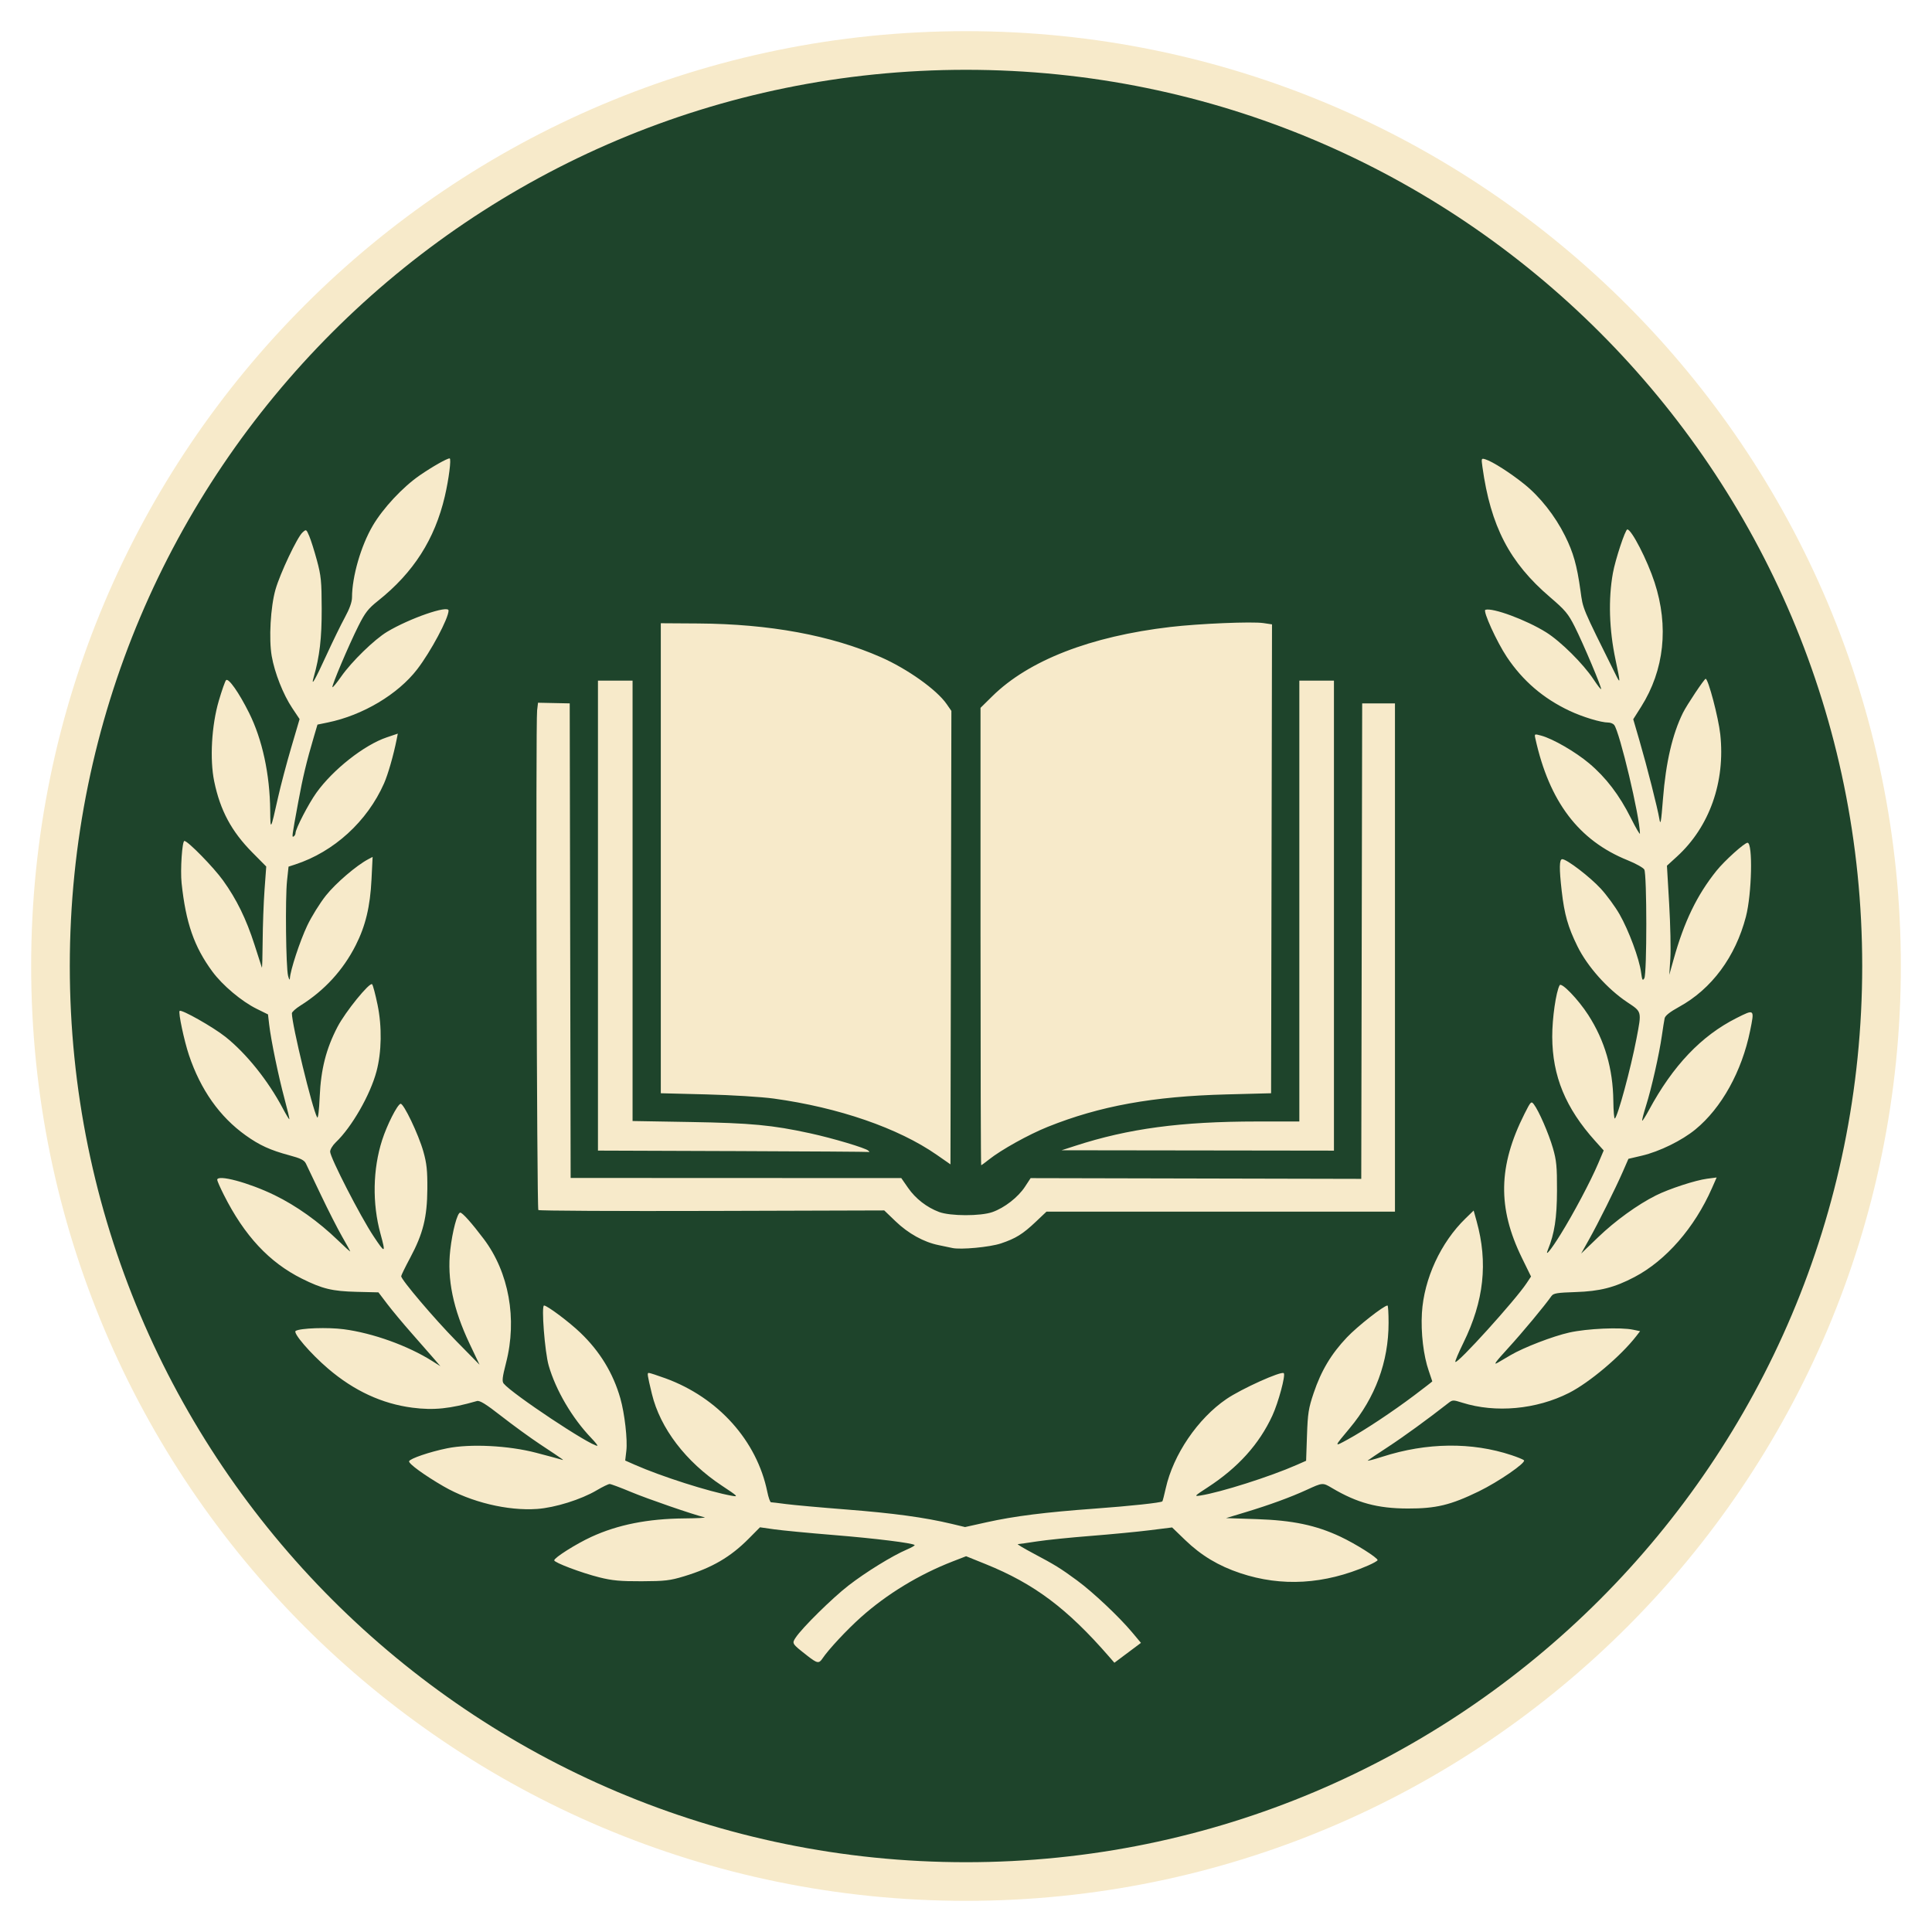
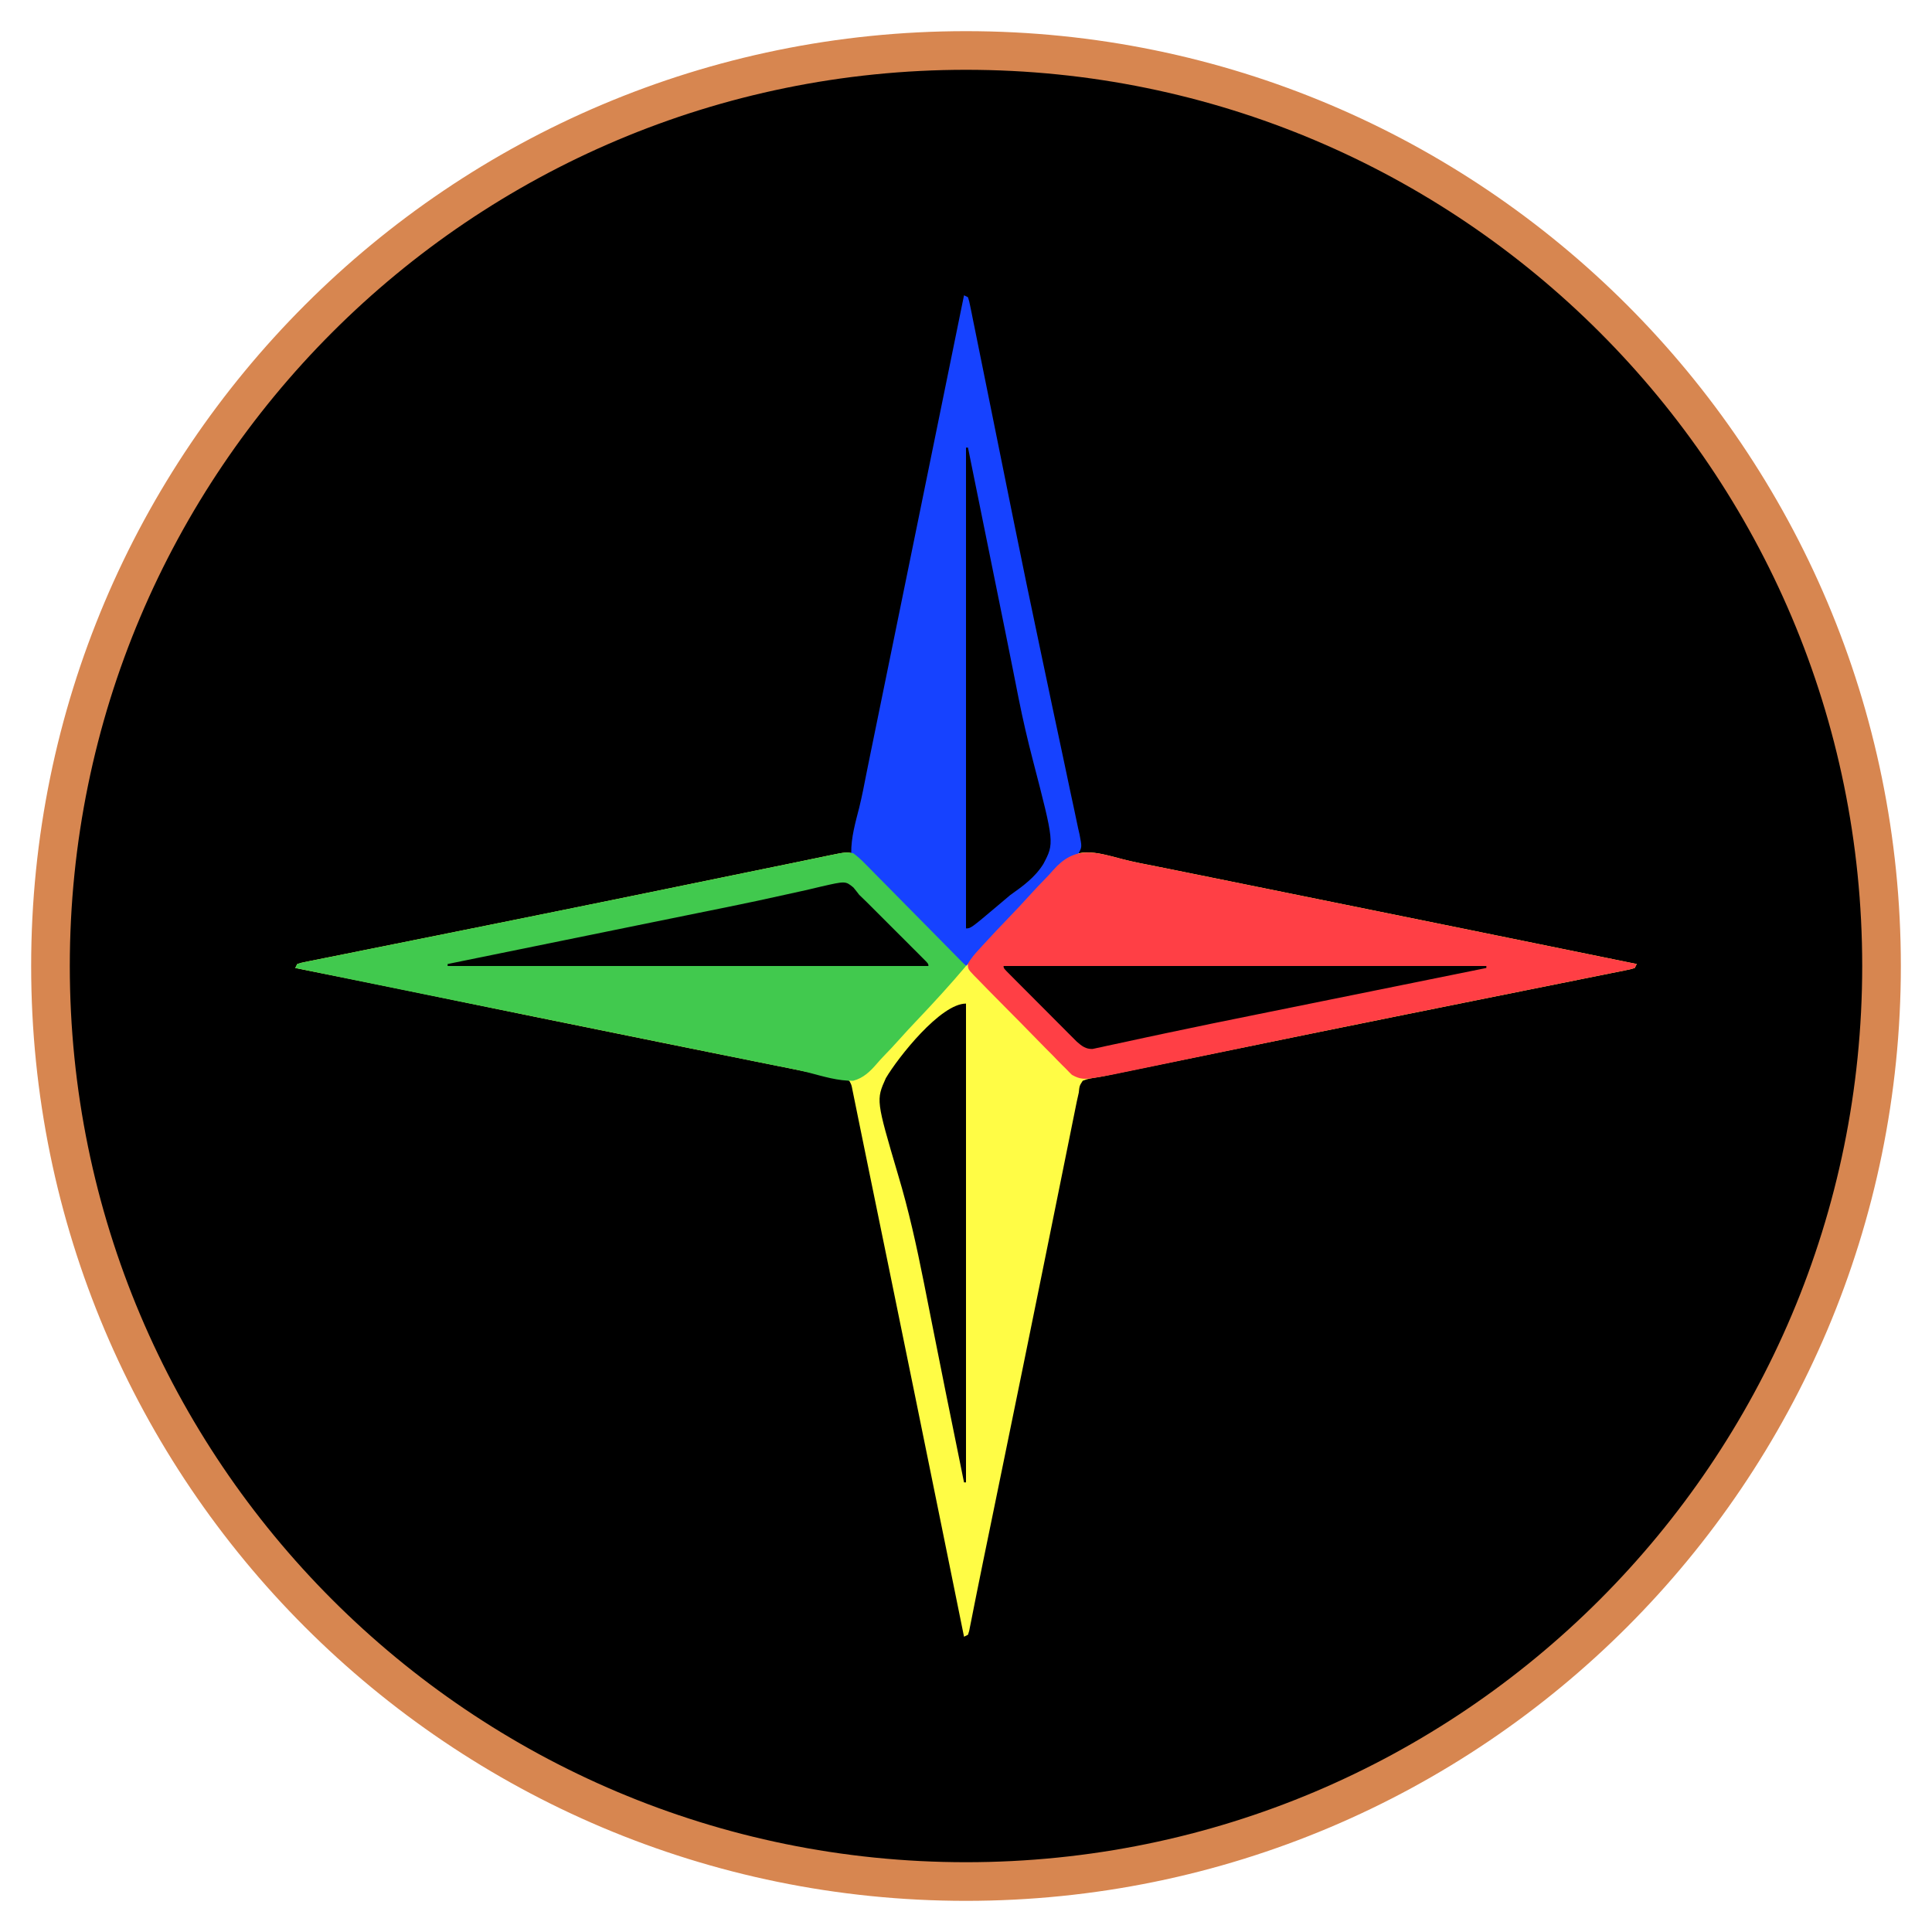
<svg xmlns="http://www.w3.org/2000/svg" width="1000" height="1000" viewBox="0 0 264.583 264.583" version="1.1" id="svg5" xml:space="preserve">
  <defs id="defs2">
-     <filter id="mask-powermask-path-effect1955_inverse" style="color-interpolation-filters:sRGB" height="100" width="100" x="-50" y="-50">
-       <feColorMatrix id="mask-powermask-path-effect1955_primitive1" values="1" type="saturate" result="fbSourceGraphic" />
-       <feColorMatrix id="mask-powermask-path-effect1955_primitive2" values="-1 0 0 0 1 0 -1 0 0 1 0 0 -1 0 1 0 0 0 1 0 " in="fbSourceGraphic" />
+     <filter id="mask-powermask-path-effect2059_inverse" style="color-interpolation-filters:sRGB" height="100" width="100" x="-50" y="-50">
+       <feColorMatrix id="mask-powermask-path-effect2059_primitive1" values="1" type="saturate" result="fbSourceGraphic" />
+       <feColorMatrix id="mask-powermask-path-effect2059_primitive2" values="-1 0 0 0 1 0 -1 0 0 1 0 0 -1 0 1 0 0 0 1 0 " in="fbSourceGraphic" />
    </filter>
-     <filter id="mask-powermask-path-effect1983_inverse" style="color-interpolation-filters:sRGB" height="100" width="100" x="-50" y="-50">
-       <feColorMatrix id="mask-powermask-path-effect1983_primitive1" values="1" type="saturate" result="fbSourceGraphic" />
-       <feColorMatrix id="mask-powermask-path-effect1983_primitive2" values="-1 0 0 0 1 0 -1 0 0 1 0 0 -1 0 1 0 0 0 1 0 " in="fbSourceGraphic" />
+     <filter id="mask-powermask-path-effect2085_inverse" style="color-interpolation-filters:sRGB" height="100" width="100" x="-50" y="-50">
+       <feColorMatrix id="mask-powermask-path-effect2085_primitive1" values="1" type="saturate" result="fbSourceGraphic" />
+       <feColorMatrix id="mask-powermask-path-effect2085_primitive2" values="-1 0 0 0 1 0 -1 0 0 1 0 0 -1 0 1 0 0 0 1 0 " in="fbSourceGraphic" />
    </filter>
-     <clipPath clipPathUnits="userSpaceOnUse" id="clipPath2020">
-       <path id="path2022" style="fill:#000000;fill-opacity:1;stroke-width:0.247" d="M 4.553,4.213 V 102.91 c 0.296,0.305 0.58,0.645 0.85,1.018 -7.672e-4,-1.917 -0.013,-5.15 0.002,-5.166 0.135,-0.151 4.673,4.291 8.12,7.947 6.367,6.755 12.843,14.537 21.564,25.916 9.783,12.763 19.924,21.732 34.555,30.562 7.984,4.818 11.854,8.276 26.715,23.869 6.268,6.577 7.742,8.341 15.028,17.978 5.408,7.153 7.609,9.89 10.665,13.261 0.846,0.933 2.26,2.63 3.142,3.769 0.882,1.14 2.936,3.411 4.564,5.047 4.743,4.766 9.177,8.223 18.503,14.427 8.766,5.832 13.518,9.703 20.747,16.904 3.918,3.903 11.799,12.674 11.588,12.897 -0.001,0.003 -0.198,0.011 -0.207,0.012 1.326,0.068 2.65,0.17 3.974,0.273 3.244,0.2 6.48,0.492 9.714,0.805 3.001,0.35 6,0.701 9.013,0.932 2.438,0.246 4.88,0.435 7.328,0.54 0.467,-0.004 0.934,0.007 1.401,-0.012 3.294,-0.138 6.587,-0.598 9.856,-0.982 4.211,-0.494 6.183,-0.74 10.4,-1.255 4.172,-0.528 8.34,-1.09 12.508,-1.65 2.665,-0.358 4.9,-0.146 6.679,0.448 v -20.031 -32.327 l -4.486,-5.358 c -10.243,-12.233 -19.051,-21.813 -27.666,-30.09 -4.955,-4.761 -6.757,-6.116 -18.177,-13.672 -10.898,-7.211 -13.061,-9.009 -20.866,-17.355 -5.692,-6.086 -8.395,-9.377 -16.51,-20.102 -5.693,-7.524 -9.051,-11.725 -12.192,-15.253 -2.65,-2.977 -13.93,-14.3 -16.056,-16.118 -2.709,-2.317 -7.038,-5.418 -13.504,-9.673 C 108.506,81.719 105.093,78.927 97.826,70.852 90.074,62.238 85.215,56.396 79.439,48.744 67.057,32.342 53.274,18.426 39.401,8.317 37.671,7.056 35.614,5.617 34.831,5.119 L 33.408,4.213 H 18.98 Z m 59.629,0 3.307,3.392 C 75.252,15.568 81.544,23.149 94.523,40.179 101.515,49.353 103.545,51.834 107.002,55.43 c 4.788,4.981 10.309,9.446 16.607,13.43 12.579,7.959 20.154,14.03 29.585,23.71 7.299,7.491 8.771,9.235 19.568,23.177 6.516,8.414 11.056,13.897 15.655,18.907 6.781,7.386 11.495,11.224 23.364,19.019 11.374,7.471 11.513,7.583 20.875,16.933 7.665,7.656 13.193,13.599 17.035,18.316 0.795,0.976 1.473,1.781 1.507,1.789 0.034,0.007 0.062,-7.75 0.062,-17.24 v -17.253 l -3.384,-3.497 c -6.679,-6.901 -12.276,-11.499 -21.966,-18.046 -9.765,-6.597 -14.592,-10.334 -21.084,-16.321 -4.853,-4.475 -8.594,-8.697 -13.146,-14.834 C 184.248,93.499 178.261,86.599 168.756,77.101 157.533,65.884 148.117,57.817 136.443,49.416 122.304,39.241 113.701,31.346 106.915,22.317 103.576,17.876 99.263,10.257 97.538,5.755 L 96.947,4.213 H 80.565 Z m 187.079,0 -19.675,0.06 -19.675,0.06 19.552,0.065 19.552,0.065 V 27.529 c 0,12.686 0.056,23.066 0.123,23.066 0.068,0 0.123,-10.436 0.123,-23.191 z M 211.941,15.447 c -0.064,0.044 -0.169,0.058 -0.19,0.132 -0.023,0.08 -0.041,0.162 -0.059,0.244 0.081,-0.128 0.161,-0.256 0.249,-0.375 z M 5.508,44.427 c 0.41,0 5.099,2.178 7.176,3.333 7.839,4.36 14.508,9.491 22.429,17.259 7.922,7.768 14.337,15.289 24.945,29.243 2.218,2.917 5.055,6.581 6.304,8.141 7.248,9.055 17.389,18.333 26.02,23.804 11.565,7.332 16.507,11.231 25.78,20.339 11.549,11.345 14.77,15.093 24.92,29.005 5.133,7.035 8.095,10.544 13.935,16.504 8.449,8.624 15.224,13.963 24.775,19.524 4.637,2.7 10.623,7.638 16.979,14.006 5.23,5.241 12.632,13.094 14.831,15.734 2.073,2.488 8.693,9.568 15.323,16.385 2.243,2.307 4.08,4.261 4.08,4.343 7.9e-4,0.082 -1.192,0.708 -2.651,1.392 -3.413,1.599 -8.672,3.268 -14.121,4.481 -6.159,1.371 -5.897,1.348 -6.922,0.587 -0.481,-0.358 -1.369,-1.324 -1.974,-2.148 -7.418,-10.113 -14.363,-18.01 -24.467,-27.821 -8.16,-7.923 -10.083,-9.463 -18.666,-14.941 -7.481,-4.775 -10.332,-6.804 -13.365,-9.508 -1.402,-1.25 -3.332,-2.947 -4.29,-3.77 -2.515,-2.162 -8.289,-7.991 -11.271,-11.376 -3.708,-4.21 -7.753,-9.299 -14.084,-17.719 -3.06,-4.071 -6.491,-8.511 -7.623,-9.868 -2.916,-3.495 -11.751,-12.402 -17.953,-18.098 -4.921,-4.52 -5.626,-5.07 -10.501,-8.19 C 70.981,136.023 67.017,132.894 57.508,123.279 48.876,114.551 46.742,111.999 36.744,98.456 30.573,90.096 27.747,86.529 24.497,83 20.846,79.034 15.926,74.643 12.759,72.522 9.532,70.36 6.432,67.955 5.848,67.16 L 5.293,66.404 V 55.415 c 0,-6.077 0.096,-10.989 0.215,-10.989 z M 186.03,50.727 c -0.102,0.091 -0.202,0.184 -0.301,0.277 0.05,0.006 0.102,0.013 0.152,0.018 0.04,-0.082 0.08,-0.164 0.123,-0.244 0.009,-0.017 0.018,-0.034 0.026,-0.051 z m -2.496,14.331 c -0.031,-0.014 -0.01,0.038 0.017,0.137 0.032,0.037 0.08,0.067 0.097,0.112 0.062,0.005 0.121,0.01 0.179,0.015 -0.002,-0.002 -0.004,-0.004 -0.006,-0.006 -0.175,-0.164 -0.257,-0.244 -0.287,-0.258 z" mask="none" />
-     </clipPath>
  </defs>
  <g id="layer1">
-     <circle style="fill:#1e442b;stroke:#f7eaca;stroke-width:5.292;fill-opacity:1;stroke-opacity:1;stroke-dasharray:none;paint-order:normal" id="path236-3" mask="none" r="125.379" cy="132.292" cx="132.292" />
-     <path style="fill:#f7eaca;stroke-width:0.249;fill-opacity:1" d="m 110.504,226.704 c -2.055,-1.607 -2.069,-1.629 -1.545,-2.429 0.87,-1.328 5.005,-5.408 7.229,-7.133 2.37,-1.838 5.995,-4.075 7.987,-4.929 0.656,-0.281 1.144,-0.561 1.084,-0.622 -0.276,-0.276 -5.37,-0.907 -11.063,-1.37 -3.43,-0.279 -7.11,-0.632 -8.178,-0.784 l -1.941,-0.277 -1.524,1.538 c -2.514,2.538 -5.032,4.006 -8.866,5.171 -1.932,0.587 -2.628,0.668 -5.812,0.68 -2.929,0.011 -4.033,-0.091 -5.802,-0.536 -2.463,-0.618 -6.173,-2.018 -6.173,-2.329 0,-0.36 2.992,-2.251 5.085,-3.214 3.622,-1.666 7.736,-2.483 12.724,-2.527 1.8,-0.016 3.048,-0.082 2.774,-0.148 -1.557,-0.371 -7.822,-2.531 -10.06,-3.469 -1.437,-0.602 -2.756,-1.095 -2.932,-1.095 -0.176,0 -0.973,0.387 -1.772,0.861 -2.127,1.26 -5.709,2.382 -8.163,2.555 -4.035,0.285 -9.075,-0.933 -12.813,-3.096 -2.633,-1.524 -4.82,-3.117 -4.718,-3.438 0.117,-0.365 2.848,-1.294 5.213,-1.773 3.16,-0.64 8.397,-0.378 12.168,0.61 1.578,0.413 3.094,0.821 3.368,0.907 0.598,0.186 0.727,0.281 -2.839,-2.085 -1.32,-0.876 -3.685,-2.595 -5.255,-3.821 -2.153,-1.681 -2.981,-2.192 -3.368,-2.081 -3.69,1.06 -5.896,1.287 -8.832,0.91 -4.152,-0.534 -7.997,-2.314 -11.543,-5.345 -2.419,-2.067 -4.865,-4.911 -4.447,-5.169 0.627,-0.388 4.4,-0.518 6.598,-0.228 3.978,0.525 8.762,2.245 12.098,4.35 l 1.123,0.708 -0.873,-1.016 c -0.48,-0.559 -1.848,-2.12 -3.04,-3.471 -1.192,-1.35 -2.707,-3.168 -3.368,-4.039 l -1.201,-1.584 -2.994,-0.072 c -3.318,-0.08 -4.686,-0.409 -7.484,-1.803 -4.477,-2.23 -7.88,-5.883 -10.695,-11.479 -0.499,-0.991 -0.907,-1.918 -0.907,-2.058 0,-0.777 4.331,0.382 7.859,2.102 2.985,1.455 6.03,3.626 8.67,6.178 0.926,0.896 1.684,1.582 1.684,1.524 0,-0.057 -0.498,-0.969 -1.107,-2.026 -0.609,-1.057 -1.907,-3.606 -2.886,-5.664 -0.978,-2.058 -1.912,-4.013 -2.074,-4.343 -0.232,-0.473 -0.722,-0.716 -2.291,-1.136 -2.577,-0.691 -4.063,-1.37 -5.954,-2.722 -3.566,-2.548 -6.174,-6.239 -7.77,-10.991 -0.664,-1.979 -1.483,-5.851 -1.28,-6.054 0.247,-0.247 4.591,2.21 6.271,3.547 2.865,2.28 5.848,5.998 7.854,9.792 0.455,0.86 0.86,1.53 0.901,1.49 0.041,-0.041 -0.258,-1.306 -0.664,-2.811 -0.828,-3.071 -1.848,-8.004 -2.095,-10.132 l -0.163,-1.407 -1.545,-0.762 c -2.068,-1.02 -4.681,-3.217 -6.074,-5.108 -2.495,-3.386 -3.635,-6.661 -4.214,-12.11 -0.19,-1.787 0.074,-5.775 0.383,-5.775 0.473,0 3.984,3.587 5.295,5.409 1.857,2.581 3.17,5.266 4.31,8.812 0.507,1.578 0.959,2.981 1.004,3.119 0.045,0.137 0.094,-1.491 0.109,-3.618 0.015,-2.127 0.132,-5.296 0.259,-7.043 l 0.232,-3.176 -1.924,-1.945 c -2.839,-2.871 -4.379,-5.745 -5.2,-9.706 -0.626,-3.02 -0.363,-7.665 0.625,-11.04 0.418,-1.429 0.867,-2.704 0.997,-2.834 0.334,-0.334 1.768,1.707 3.152,4.485 1.815,3.642 2.843,8.397 2.893,13.377 0.028,2.821 0.051,2.783 1.08,-1.827 0.352,-1.578 1.159,-4.631 1.793,-6.785 l 1.152,-3.916 -1.01,-1.513 c -1.236,-1.851 -2.409,-4.822 -2.808,-7.113 -0.409,-2.35 -0.161,-6.744 0.516,-9.113 0.633,-2.217 2.974,-7.164 3.702,-7.822 0.505,-0.456 0.517,-0.45 0.922,0.499 0.226,0.529 0.699,2.028 1.052,3.332 0.567,2.097 0.643,2.859 0.652,6.611 0.011,4.058 -0.278,6.528 -1.095,9.378 -0.41,1.431 0.158,0.449 1.745,-3.016 0.849,-1.852 1.983,-4.177 2.522,-5.165 0.649,-1.191 0.979,-2.117 0.981,-2.744 0.006,-2.857 1.222,-7.064 2.838,-9.816 1.411,-2.403 4.111,-5.296 6.441,-6.901 1.719,-1.184 3.72,-2.318 4.089,-2.318 0.252,0 -0.11,2.852 -0.659,5.199 -1.377,5.884 -4.292,10.44 -9.153,14.308 -1.339,1.065 -1.761,1.607 -2.68,3.436 -1.332,2.653 -3.702,8.245 -3.556,8.391 0.059,0.059 0.596,-0.597 1.195,-1.456 1.423,-2.043 4.55,-5.089 6.298,-6.136 3.09,-1.85 8.408,-3.688 8.408,-2.906 0,1.069 -2.435,5.627 -4.3,8.051 -2.636,3.425 -7.456,6.294 -12.223,7.275 l -1.429,0.294 -0.492,1.667 c -1.012,3.427 -1.51,5.504 -2.135,8.903 -0.9,4.896 -0.902,4.91 -0.624,4.738 0.135,-0.084 0.246,-0.289 0.246,-0.456 0,-0.577 1.779,-4.015 2.856,-5.519 2.275,-3.178 6.549,-6.544 9.63,-7.584 l 1.521,-0.514 -0.159,0.8 c -0.429,2.161 -1.184,4.79 -1.73,6.024 -2.301,5.203 -6.864,9.366 -12.16,11.094 l -0.915,0.299 -0.205,1.921 c -0.258,2.416 -0.155,11.855 0.141,13.023 0.129,0.509 0.233,0.661 0.247,0.363 0.055,-1.104 1.366,-5.095 2.373,-7.224 0.584,-1.235 1.738,-3.093 2.564,-4.13 1.345,-1.687 4.173,-4.113 5.793,-4.968 l 0.601,-0.317 -0.152,3.086 c -0.182,3.707 -0.818,6.359 -2.16,9.009 -1.725,3.408 -4.276,6.192 -7.559,8.252 -0.652,0.409 -1.185,0.889 -1.185,1.068 0,1.556 2.791,13.057 3.457,14.248 0.129,0.23 0.266,-0.878 0.352,-2.831 0.165,-3.757 0.883,-6.574 2.439,-9.558 1.079,-2.069 4.41,-6.171 4.74,-5.836 0.114,0.116 0.451,1.389 0.748,2.83 0.616,2.983 0.559,6.45 -0.149,9.106 -0.861,3.231 -3.387,7.629 -5.578,9.714 -0.424,0.403 -0.77,0.977 -0.77,1.276 0,0.805 4.132,8.855 5.948,11.588 1.606,2.417 1.692,2.383 0.938,-0.374 -1.13,-4.13 -1.044,-8.824 0.234,-12.795 0.67,-2.082 2.062,-4.833 2.518,-4.976 0.403,-0.127 2.464,4.182 3.131,6.545 0.455,1.615 0.559,2.591 0.543,5.114 -0.025,3.879 -0.582,6.123 -2.336,9.405 -0.686,1.283 -1.247,2.431 -1.247,2.55 0,0.481 4.544,5.83 7.54,8.877 l 3.19,3.243 -1.36,-2.869 c -2.258,-4.764 -3.102,-8.854 -2.649,-12.84 0.294,-2.589 0.97,-5.122 1.367,-5.122 0.299,0 1.573,1.428 3.216,3.605 3.449,4.569 4.603,10.963 3.061,16.956 -0.512,1.993 -0.576,2.547 -0.328,2.85 1.167,1.425 11.848,8.522 12.826,8.522 0.102,0 -0.272,-0.477 -0.831,-1.06 -2.62,-2.736 -4.853,-6.537 -5.832,-9.927 -0.531,-1.84 -1.025,-8.223 -0.636,-8.223 0.431,0 3.427,2.243 4.975,3.725 2.678,2.562 4.493,5.546 5.477,8.999 0.586,2.059 0.998,5.653 0.82,7.166 l -0.158,1.341 1.313,0.579 c 3.629,1.601 10.175,3.692 13.289,4.246 0.931,0.166 0.842,0.074 -1.349,-1.375 -4.955,-3.277 -8.465,-7.879 -9.597,-12.58 -0.637,-2.647 -0.67,-2.869 -0.417,-2.869 0.136,0 1.161,0.334 2.279,0.741 7.213,2.632 12.511,8.537 13.942,15.537 0.161,0.789 0.389,1.435 0.507,1.435 0.118,0 1.036,0.11 2.041,0.244 1.005,0.134 4.746,0.472 8.313,0.75 6.406,0.5 10.694,1.084 14.348,1.955 l 1.874,0.447 2.991,-0.664 c 3.74,-0.83 7.994,-1.367 14.716,-1.856 4.901,-0.357 9.124,-0.81 9.313,-0.999 0.045,-0.045 0.254,-0.85 0.464,-1.788 1.03,-4.612 4.384,-9.546 8.311,-12.226 2.059,-1.405 7.524,-3.869 7.853,-3.541 0.272,0.272 -0.742,4.035 -1.568,5.823 -1.807,3.908 -4.697,7.113 -8.852,9.814 -1.841,1.197 -1.894,1.256 -0.998,1.117 2.757,-0.428 9.557,-2.589 13.2,-4.195 l 1.277,-0.563 0.119,-3.459 c 0.105,-3.05 0.213,-3.739 0.919,-5.829 1.032,-3.057 2.403,-5.349 4.552,-7.612 1.45,-1.527 5.063,-4.364 5.557,-4.364 0.081,0 0.146,1.071 0.146,2.381 0,5.315 -1.815,10.229 -5.332,14.432 -2.18,2.606 -2.175,2.579 -0.281,1.545 2.328,-1.271 6.131,-3.792 9.145,-6.062 1.351,-1.018 2.456,-1.875 2.456,-1.905 0,-0.03 -0.215,-0.668 -0.478,-1.418 -0.729,-2.081 -1.106,-5.254 -0.944,-7.95 0.281,-4.68 2.573,-9.647 5.977,-12.951 l 1.108,-1.076 0.403,1.45 c 1.581,5.686 1.012,10.926 -1.808,16.668 -0.674,1.372 -1.17,2.549 -1.103,2.616 0.295,0.295 8.199,-8.437 9.752,-10.774 l 0.614,-0.923 -1.256,-2.569 c -3.346,-6.847 -3.241,-12.562 0.362,-19.718 0.854,-1.695 0.921,-1.764 1.277,-1.302 0.675,0.876 2.032,3.991 2.614,6.002 0.488,1.686 0.569,2.527 0.559,5.837 -0.011,3.728 -0.344,5.885 -1.249,8.087 -0.436,1.06 0.397,0.05 1.738,-2.108 1.75,-2.815 4.117,-7.275 5.134,-9.672 l 0.773,-1.822 -1.166,-1.297 c -4.058,-4.514 -5.86,-8.885 -5.882,-14.27 -0.01,-2.513 0.515,-6.166 1.015,-7.061 0.249,-0.446 2.551,1.946 3.922,4.077 2.254,3.502 3.378,7.356 3.43,11.752 0.017,1.392 0.108,2.483 0.204,2.426 0.393,-0.236 2.183,-6.84 2.967,-10.944 0.72,-3.771 0.752,-3.646 -1.246,-4.974 -2.722,-1.81 -5.481,-4.903 -6.84,-7.67 -1.3,-2.646 -1.787,-4.358 -2.154,-7.564 -0.358,-3.131 -0.337,-4.366 0.074,-4.366 0.629,0 3.812,2.441 5.295,4.059 0.814,0.888 1.963,2.46 2.553,3.492 1.258,2.199 2.698,6.077 2.943,7.924 0.146,1.101 0.214,1.228 0.448,0.833 0.365,-0.616 0.361,-14.247 -0.004,-14.891 -0.142,-0.249 -1.166,-0.82 -2.276,-1.268 -6.702,-2.702 -10.732,-8.015 -12.639,-16.658 -0.146,-0.661 -0.139,-0.664 0.788,-0.414 1.607,0.433 4.684,2.212 6.573,3.799 2.301,1.933 4.142,4.346 5.719,7.497 0.683,1.365 1.242,2.319 1.241,2.121 -0.01,-2.271 -2.794,-13.992 -3.536,-14.885 -0.146,-0.176 -0.509,-0.321 -0.807,-0.321 -1.002,0 -3.502,-0.758 -5.309,-1.61 -3.592,-1.694 -6.398,-4.105 -8.579,-7.371 -1.383,-2.071 -3.32,-6.328 -2.938,-6.456 0.979,-0.329 5.59,1.377 8.314,3.076 1.993,1.243 5.085,4.31 6.492,6.44 0.523,0.791 0.991,1.398 1.04,1.348 0.134,-0.134 -2.437,-6.231 -3.607,-8.553 -0.898,-1.781 -1.305,-2.267 -3.394,-4.054 -5.549,-4.746 -8.122,-9.706 -9.25,-17.833 -0.164,-1.178 -0.154,-1.203 0.412,-1.031 0.96,0.292 3.4,1.849 5.323,3.396 2.164,1.741 4.217,4.347 5.576,7.076 1.145,2.301 1.63,4.017 2.116,7.498 0.366,2.619 0.141,2.082 4.861,11.588 0.626,1.261 0.621,1.09 -0.06,-2.121 -0.873,-4.111 -1,-8.295 -0.361,-11.851 0.334,-1.858 1.699,-5.988 1.979,-5.988 0.573,0 2.731,4.193 3.728,7.246 1.975,6.044 1.329,12.027 -1.839,17.041 l -1.08,1.708 0.847,2.907 c 1.048,3.597 2.487,9.265 2.734,10.766 0.152,0.924 0.239,0.433 0.491,-2.773 0.391,-4.976 1.293,-8.861 2.735,-11.78 0.531,-1.074 2.924,-4.658 3.11,-4.658 0.354,0 1.755,5.323 2.001,7.602 0.704,6.52 -1.474,12.669 -5.925,16.735 l -1.378,1.259 0.305,5.228 c 0.167,2.875 0.24,6.238 0.16,7.473 l -0.144,2.245 0.592,-2.121 c 1.444,-5.173 3.2,-8.803 5.87,-12.132 1.103,-1.375 3.831,-3.835 4.254,-3.835 0.744,0 0.591,7.008 -0.221,10.121 -1.438,5.512 -4.693,9.905 -9.151,12.352 -1.249,0.685 -1.905,1.203 -1.981,1.563 -0.063,0.296 -0.235,1.38 -0.383,2.409 -0.365,2.547 -1.415,7.191 -2.164,9.566 -0.339,1.076 -0.576,1.998 -0.526,2.048 0.05,0.05 0.467,-0.606 0.927,-1.458 3.286,-6.088 7.174,-10.173 11.99,-12.596 2.484,-1.25 2.474,-1.259 1.861,1.749 -1.132,5.557 -3.913,10.571 -7.491,13.505 -1.86,1.526 -4.925,3.028 -7.324,3.591 l -1.848,0.434 -0.763,1.747 c -1.024,2.345 -3.371,7.054 -4.664,9.356 l -1.05,1.871 2.344,-2.254 c 2.332,-2.242 5.392,-4.453 7.899,-5.708 1.801,-0.902 5.397,-2.077 6.994,-2.286 l 1.322,-0.173 -0.646,1.468 c -2.386,5.421 -6.285,9.895 -10.604,12.167 -2.737,1.44 -4.749,1.952 -8.086,2.059 -2.505,0.08 -3.021,0.165 -3.285,0.542 -0.949,1.355 -3.964,4.98 -5.944,7.146 -1.765,1.931 -2.075,2.37 -1.396,1.972 0.48,-0.281 1.266,-0.743 1.746,-1.025 1.778,-1.047 5.782,-2.589 8.033,-3.093 2.453,-0.549 7.02,-0.75 8.753,-0.385 l 0.944,0.199 -0.52,0.673 c -2.102,2.72 -6.423,6.368 -9.221,7.785 -4.463,2.261 -10.046,2.773 -14.596,1.339 -1.274,-0.402 -1.353,-0.399 -1.935,0.056 -2.803,2.195 -6.133,4.615 -8.254,6 -1.396,0.911 -2.639,1.746 -2.761,1.855 -0.122,0.109 0.781,-0.124 2.006,-0.518 6.057,-1.948 12.23,-2.021 17.675,-0.211 0.823,0.274 1.59,0.587 1.703,0.697 0.332,0.32 -3.486,2.951 -6.194,4.267 -3.851,1.872 -5.848,2.353 -9.73,2.343 -4.13,-0.011 -6.918,-0.764 -10.354,-2.8 -1.291,-0.765 -1.276,-0.766 -3.466,0.239 -2.209,1.014 -5.069,2.061 -8.347,3.054 l -2.707,0.82 4.204,0.14 c 4.919,0.164 8.096,0.83 11.442,2.398 2.07,0.97 5.115,2.888 5.107,3.217 -0.002,0.098 -0.604,0.437 -1.337,0.755 -5.955,2.576 -11.797,2.92 -17.47,1.028 -2.984,-0.995 -5.357,-2.421 -7.548,-4.536 l -1.785,-1.723 -3.08,0.385 c -1.694,0.212 -5.325,0.56 -8.069,0.775 -2.744,0.214 -6.056,0.553 -7.36,0.753 -1.304,0.2 -2.482,0.367 -2.62,0.372 -0.137,0.004 0.803,0.568 2.089,1.251 3.019,1.602 3.757,2.058 6.019,3.72 2.162,1.588 5.762,4.978 7.531,7.092 l 1.222,1.46 -1.819,1.361 -1.819,1.361 -0.717,-0.825 c -5.732,-6.6 -10.267,-10 -16.921,-12.686 l -2.669,-1.077 -1.822,0.706 c -4.617,1.79 -9.045,4.483 -12.599,7.664 -1.937,1.733 -4.421,4.399 -5.245,5.628 -0.495,0.739 -0.72,0.695 -2.14,-0.416 z m 19.909,-55.795 c -0.274,-0.063 -1.116,-0.24 -1.871,-0.392 -2.026,-0.409 -4.149,-1.584 -5.897,-3.263 l -1.549,-1.488 -23.589,0.069 c -12.974,0.038 -23.676,-0.018 -23.782,-0.124 -0.21,-0.21 -0.373,-66.716 -0.168,-68.431 l 0.125,-1.043 2.17,0.045 2.17,0.045 0.063,32.495 0.063,32.495 22.64,0.009 22.64,0.009 0.94,1.354 c 1.017,1.465 2.551,2.656 4.234,3.288 1.538,0.577 5.675,0.587 7.3,0.017 1.658,-0.581 3.527,-2.036 4.471,-3.48 l 0.768,-1.173 22.64,0.051 22.64,0.051 0.063,-32.558 0.063,-32.558 h 2.245 2.245 V 131.13 165.933 H 167.175 143.313 l -1.46,1.383 c -1.787,1.692 -2.744,2.287 -4.781,2.97 -1.518,0.509 -5.528,0.884 -6.659,0.623 z m -2.121,-12.754 c -5.269,-3.666 -13.427,-6.483 -22.329,-7.709 -1.664,-0.229 -5.764,-0.483 -9.231,-0.571 l -6.237,-0.158 V 117.534 85.351 l 5.114,0.033 c 9.775,0.062 18.21,1.618 25.019,4.614 3.638,1.601 7.651,4.458 9.004,6.409 l 0.658,0.949 -0.063,31.051 -0.063,31.051 z m 5.988,-29.901 V 96.937 l 1.613,-1.59 c 4.986,-4.913 13.45,-8.205 24.383,-9.484 3.95,-0.462 11.2,-0.765 12.748,-0.533 l 1.175,0.176 -0.063,32.106 -0.063,32.106 -6.112,0.159 c -10.076,0.262 -17.342,1.581 -24.475,4.442 -2.614,1.049 -6.383,3.145 -8.055,4.479 -0.533,0.426 -1.011,0.774 -1.06,0.774 -0.05,0 -0.09,-14.093 -0.09,-31.318 z m -33.867,29.384 -18.524,-0.066 v -32.182 -32.182 h 2.37 2.37 v 30.156 30.156 l 7.921,0.136 c 8.31,0.143 11.205,0.416 16.392,1.545 3.127,0.681 7.618,2.021 7.979,2.382 0.133,0.133 0.19,0.214 0.129,0.18 -0.062,-0.033 -8.448,-0.09 -18.636,-0.126 z m 46.841,-0.719 c 7.309,-2.371 14.451,-3.328 24.886,-3.333 l 5.801,-0.003 V 123.397 93.21 h 2.37 2.37 v 32.183 32.183 l -18.649,-0.025 -18.649,-0.025 1.871,-0.607 z" id="path37298" />
+     <circle style="fill:#000000;fill-opacity:1;stroke:#d78650;stroke-width:5.292;stroke-dasharray:none;stroke-opacity:0.998;paint-order:normal" id="path236-3" r="125.379" cy="132.292" cx="132.292" />
+     <g id="g10400" transform="matrix(0.2709575,0,0,0.2709575,-30.28286,25.53439)">
+       <path d="m 0,0 c 5.643,1.425 11.344,2.514 17.057,3.622 3.431,0.671 6.855,1.37 10.281,2.068 1.435,0.291 2.871,0.583 4.306,0.874 1.089,0.221 1.089,0.221 2.201,0.447 3.862,0.784 7.724,1.566 11.586,2.348 7.43,1.506 14.86,3.013 22.29,4.52 5.98,1.213 11.961,2.426 17.941,3.639 58.02,11.762 116.033,23.564 174.035,35.416 -0.33,0.66 -0.66,1.32 -1,2 -2.094,0.645 -2.094,0.645 -4.918,1.211 -1.07,0.219 -2.14,0.438 -3.243,0.664 -1.189,0.234 -2.378,0.468 -3.603,0.709 -1.25,0.253 -2.5,0.506 -3.788,0.767 -3.475,0.704 -6.951,1.397 -10.428,2.088 -3.722,0.742 -7.442,1.494 -11.162,2.245 -6.41,1.293 -12.822,2.58 -19.234,3.863 -10.062,2.013 -20.121,4.039 -30.18,6.067 -1.695,0.342 -3.39,0.683 -5.085,1.025 -2.555,0.515 -5.11,1.03 -7.665,1.545 -5.164,1.041 -10.329,2.081 -15.493,3.12 -32.323,6.505 -64.629,13.093 -96.926,19.722 -4.631,0.95 -9.262,1.9 -13.894,2.849 -6.197,1.27 -12.394,2.541 -18.591,3.812 -2.25,0.462 -4.5,0.923 -6.75,1.384 -3.056,0.627 -6.112,1.254 -9.168,1.882 -0.876,0.18 -1.753,0.359 -2.655,0.544 -1.624,0.334 -3.247,0.676 -4.868,1.027 -1.621,0.328 -3.252,0.603 -4.889,0.835 -2.291,0.367 -4.314,0.757 -6.46,1.64 -1.646,2.538 -1.646,2.538 -2,6 -0.336,1.524 -0.677,3.048 -1.021,4.57 -0.372,1.821 -0.739,3.643 -1.104,5.466 -0.307,1.511 -0.307,1.511 -0.62,3.052 -0.684,3.371 -1.362,6.743 -2.04,10.115 -0.489,2.417 -0.979,4.833 -1.468,7.249 -1.054,5.202 -2.106,10.405 -3.155,15.607 -1.663,8.243 -3.332,16.484 -5.002,24.726 -0.211,1.041 -0.211,1.041 -0.426,2.103 -0.719,3.546 -1.437,7.091 -2.156,10.637 -0.585,2.888 -1.171,5.776 -1.756,8.664 -6.197,30.59 -12.449,61.169 -18.72,91.745 -0.94,4.583 -1.88,9.166 -2.819,13.75 -0.521,2.54 -1.041,5.079 -1.562,7.619 -0.252,1.228 -0.503,2.456 -0.763,3.722 -1.204,5.875 -2.41,11.749 -3.619,17.623 -0.447,2.17 -0.893,4.339 -1.34,6.509 -0.212,1.03 -0.424,2.06 -0.642,3.122 -1.113,5.418 -2.214,10.839 -3.295,16.264 -0.432,2.171 -0.868,4.341 -1.304,6.511 -0.492,2.452 -0.977,4.905 -1.454,7.36 -0.205,1.018 -0.411,2.036 -0.622,3.084 -0.169,0.859 -0.338,1.718 -0.512,2.603 -0.197,0.627 -0.395,1.255 -0.598,1.901 -0.66,0.33 -1.32,0.66 -2,1 -0.258,-1.27 -0.515,-2.54 -0.781,-3.849 -3.384,-16.676 -6.769,-33.351 -10.157,-50.026 -0.207,-1.021 -0.207,-1.021 -0.419,-2.063 -8.917,-43.896 -17.87,-87.784 -26.867,-131.664 -0.4,-1.951 -0.8,-3.901 -1.2,-5.852 -2.902,-14.158 -5.807,-28.315 -8.716,-42.472 -1.191,-5.799 -2.377,-11.599 -3.558,-17.4 -0.665,-3.265 -1.332,-6.529 -1.998,-9.793 -0.298,-1.46 -0.594,-2.919 -0.89,-4.38 -0.393,-1.94 -0.789,-3.879 -1.185,-5.817 -0.216,-1.061 -0.431,-2.122 -0.653,-3.215 -0.471,-2.454 -0.471,-2.454 -1.576,-4.468 -1.775,-0.629 -1.775,-0.629 -3.969,-1.021 -0.86,-0.177 -1.719,-0.354 -2.605,-0.536 -0.955,-0.187 -1.91,-0.375 -2.894,-0.568 -1.006,-0.204 -2.013,-0.409 -3.05,-0.62 -3.397,-0.688 -6.797,-1.364 -10.197,-2.04 -2.424,-0.489 -4.847,-0.978 -7.27,-1.468 -5.231,-1.057 -10.463,-2.108 -15.696,-3.155 -8.293,-1.66 -16.583,-3.331 -24.874,-5.005 -2.121,-0.428 -4.242,-0.856 -6.363,-1.285 -1.427,-0.288 -2.854,-0.576 -4.282,-0.864 -4.354,-0.879 -8.708,-1.757 -13.062,-2.634 -20.953,-4.221 -41.898,-8.481 -62.836,-12.776 -0.688,-0.141 -1.375,-0.282 -2.083,-0.427 -9.454,-1.939 -18.908,-3.881 -28.361,-5.823 -10.559,-2.169 -21.117,-4.337 -31.676,-6.504 -1.141,-0.234 -2.282,-0.468 -3.458,-0.709 -19.096,-3.917 -38.202,-7.775 -57.324,-11.564 0.33,-0.66 0.66,-1.32 1,-2 1.859,-0.598 1.859,-0.598 4.348,-1.097 0.944,-0.194 1.888,-0.387 2.86,-0.587 1.049,-0.206 2.097,-0.412 3.178,-0.624 1.656,-0.336 1.656,-0.336 3.345,-0.679 3.722,-0.753 7.446,-1.494 11.171,-2.235 2.649,-0.533 5.298,-1.068 7.946,-1.603 5.703,-1.151 11.407,-2.297 17.112,-3.438 8.997,-1.8 17.991,-3.612 26.985,-5.427 2.29,-0.462 4.579,-0.924 6.869,-1.386 1.538,-0.31 3.075,-0.62 4.613,-0.931 4.676,-0.943 9.353,-1.886 14.03,-2.828 21.952,-4.42 43.896,-8.878 65.833,-13.375 0.701,-0.144 1.402,-0.287 2.125,-0.436 8.896,-1.824 17.791,-3.65 26.686,-5.477 10.158,-2.086 20.316,-4.171 30.474,-6.256 3.319,-0.681 6.637,-1.363 9.956,-2.045 4.892,-1.005 9.786,-2.005 14.68,-3.003 2.837,-0.582 5.672,-1.173 8.506,-1.765 1.802,-0.372 3.604,-0.743 5.406,-1.114 0.812,-0.172 1.624,-0.344 2.46,-0.521 8.588,-1.754 8.588,-1.754 12.417,-1.172 2.218,1.656 3.93,3.168 5.822,5.141 0.821,0.819 0.821,0.819 1.658,1.655 1.8,1.804 3.578,3.629 5.356,5.454 1.246,1.257 2.493,2.512 3.741,3.767 3.278,3.301 6.538,6.62 9.795,9.943 3.327,3.389 6.672,6.761 10.015,10.134 6.555,6.619 13.09,13.257 19.613,19.906 5.505,-4.407 10.184,-9.359 14.902,-14.584 3.698,-4.095 7.484,-8.107 11.275,-12.117 2.863,-3.036 5.69,-6.093 8.457,-9.217 2.701,-3.047 5.475,-6.008 8.311,-8.929 1.054,-1.113 2.081,-2.253 3.076,-3.42 C -24.1,-7.214 -13.918,-3.655 0,0 Z" fill="#fffc45" transform="translate(679.3037,340.0665)" id="path10253" />
+       <path d="m 0,0 c 0.66,0.33 1.32,0.66 2,1 0.639,2.05 0.639,2.05 1.198,4.813 0.216,1.047 0.432,2.094 0.655,3.173 0.231,1.164 0.462,2.328 0.7,3.527 0.25,1.224 0.5,2.449 0.758,3.711 0.55,2.695 1.095,5.39 1.635,8.087 0.876,4.372 1.764,8.742 2.654,13.111 1.62,7.969 3.229,15.94 4.835,23.911 2.693,13.368 5.397,26.733 8.102,40.099 0.696,3.438 1.391,6.877 2.085,10.315 4.59,22.717 9.277,45.41 14.087,68.081 1.154,5.44 2.302,10.881 3.445,16.323 0.158,0.753 0.317,1.506 0.48,2.282 0.63,3 1.26,6 1.89,9 1.83,8.721 3.68,17.438 5.565,26.148 1.314,6.08 2.591,12.167 3.854,18.257 0.522,2.487 1.057,4.971 1.605,7.452 0.743,3.371 1.443,6.749 2.131,10.132 0.227,0.979 0.454,1.957 0.688,2.965 1.248,6.456 1.248,6.456 -0.434,9.625 C 56.398,283.844 54.784,285.411 53,287 c -0.89,0.929 -1.779,1.859 -2.696,2.816 -1.366,1.362 -1.366,1.362 -2.759,2.752 -0.508,0.508 -1.016,1.016 -1.54,1.54 -1.653,1.653 -3.31,3.302 -4.967,4.95 -1.157,1.156 -2.315,2.311 -3.472,3.468 -3.026,3.022 -6.055,6.041 -9.084,9.06 -3.099,3.089 -6.195,6.18 -9.291,9.272 C 13.13,326.908 7.066,332.955 1,339 c -9.526,-8.058 -18.739,-16.451 -27.783,-25.043 -3.023,-2.868 -6.069,-5.698 -9.189,-8.461 -3.044,-2.698 -5.999,-5.47 -8.914,-8.307 -1.11,-1.054 -2.247,-2.08 -3.412,-3.073 C -52.322,290.663 -55.642,287.249 -57,282 c -0.131,-7.896 2.137,-15.616 4.067,-23.212 1.401,-5.69 2.501,-11.432 3.622,-17.182 0.67,-3.407 1.37,-6.807 2.068,-10.208 0.291,-1.422 0.583,-2.844 0.874,-4.266 0.147,-0.719 0.295,-1.439 0.447,-2.18 0.785,-3.831 1.566,-7.662 2.348,-11.494 1.334,-6.532 2.669,-13.063 4.005,-19.595 1.91,-9.335 3.818,-18.67 5.725,-28.006 2.273,-11.129 4.546,-22.257 6.821,-33.385 0.172,-0.84 0.343,-1.68 0.52,-2.545 0.171,-0.836 0.342,-1.673 0.518,-2.534 5.364,-26.238 10.715,-52.478 16.062,-78.719 1.949,-9.564 3.899,-19.127 5.849,-28.691 0.879,-4.314 1.759,-8.628 2.638,-12.941 0.148,-0.725 0.295,-1.449 0.448,-2.196 C -0.659,3.231 -0.329,1.616 0,0 Z" fill="#1642ff" transform="translate(599,55)" id="path10255" />
+       <path d="m 0,0 c 2.247,1.685 3.993,3.231 5.914,5.232 0.557,0.556 1.114,1.112 1.687,1.685 1.833,1.837 3.643,3.694 5.454,5.552 1.268,1.279 2.537,2.557 3.808,3.834 3.338,3.36 6.657,6.738 9.972,10.12 3.388,3.449 6.793,6.882 10.196,10.315 C 43.704,43.476 50.358,50.232 57,57 48.939,66.538 40.513,75.738 31.906,84.783 c -2.874,3.025 -5.712,6.071 -8.484,9.189 -2.706,3.042 -5.485,5.998 -8.327,8.914 -1.057,1.111 -2.086,2.248 -3.084,3.412 C 8.582,110.272 5.188,113.622 0,115 c -7.598,0.131 -15.015,-2.154 -22.304,-4.067 -5.643,-1.425 -11.344,-2.514 -17.056,-3.622 -3.431,-0.671 -6.855,-1.37 -10.281,-2.068 -1.435,-0.291 -2.871,-0.583 -4.306,-0.874 -0.726,-0.147 -1.452,-0.295 -2.201,-0.447 -3.862,-0.784 -7.724,-1.566 -11.586,-2.348 -7.43,-1.506 -14.86,-3.013 -22.29,-4.52 -5.98,-1.213 -11.961,-2.426 -17.941,-3.639 C -165.985,81.654 -223.998,69.852 -282,58 c 0.33,-0.66 0.66,-1.32 1,-2 1.859,-0.598 1.859,-0.598 4.348,-1.097 0.944,-0.194 1.888,-0.387 2.86,-0.587 1.049,-0.206 2.097,-0.412 3.178,-0.624 1.656,-0.336 1.656,-0.336 3.345,-0.679 3.722,-0.753 7.446,-1.494 11.171,-2.235 2.649,-0.533 5.298,-1.068 7.946,-1.603 5.703,-1.151 11.407,-2.297 17.112,-3.438 8.997,-1.8 17.991,-3.612 26.985,-5.427 2.29,-0.462 4.579,-0.924 6.869,-1.386 1.538,-0.31 3.075,-0.62 4.613,-0.931 4.676,-0.943 9.353,-1.886 14.03,-2.828 21.952,-4.42 43.896,-8.878 65.833,-13.375 0.701,-0.144 1.402,-0.287 2.125,-0.436 8.896,-1.824 17.791,-3.65 26.686,-5.477 10.158,-2.086 20.316,-4.171 30.474,-6.256 3.319,-0.681 6.637,-1.363 9.956,-2.045 4.892,-1.005 9.786,-2.005 14.68,-3.003 2.837,-0.582 5.672,-1.173 8.506,-1.765 1.802,-0.372 3.604,-0.743 5.406,-1.114 0.812,-0.172 1.624,-0.344 2.46,-0.521 C -3.811,-0.586 -3.811,-0.586 0,0 Z" fill="#41c94e" transform="translate(543,337)" id="path10257" />
+       <path d="m 0,0 c 5.633,1.453 11.329,2.535 17.038,3.638 3.431,0.669 6.856,1.369 10.282,2.067 1.435,0.291 2.871,0.583 4.306,0.874 0.726,0.147 1.452,0.295 2.201,0.447 3.862,0.784 7.724,1.566 11.586,2.348 7.43,1.506 14.86,3.013 22.29,4.52 5.98,1.213 11.961,2.426 17.941,3.639 58.02,11.762 116.033,23.564 174.035,35.416 -0.33,0.66 -0.66,1.32 -1,2 -2.094,0.645 -2.094,0.645 -4.918,1.211 -1.07,0.219 -2.14,0.438 -3.243,0.664 -1.783,0.351 -1.783,0.351 -3.603,0.709 -1.25,0.253 -2.5,0.506 -3.788,0.767 -3.475,0.704 -6.951,1.397 -10.428,2.088 -3.722,0.742 -7.442,1.494 -11.162,2.245 -6.41,1.293 -12.822,2.58 -19.234,3.863 -10.063,2.013 -20.124,4.037 -30.185,6.064 -0.838,0.169 -1.676,0.338 -2.54,0.512 -3.404,0.686 -6.808,1.372 -10.212,2.057 -5.165,1.041 -10.33,2.08 -15.495,3.119 -22.551,4.537 -45.091,9.122 -67.62,13.767 -2.16,0.445 -4.321,0.89 -6.481,1.335 -12.188,2.51 -24.375,5.022 -36.559,7.548 -6.183,1.282 -12.367,2.559 -18.552,3.831 -2.243,0.463 -4.486,0.928 -6.729,1.395 -3.05,0.636 -6.101,1.264 -9.152,1.89 -1.304,0.275 -1.304,0.275 -2.634,0.555 -2.483,0.505 -4.968,0.955 -7.466,1.377 -0.939,0.17 -1.878,0.34 -2.846,0.515 -4.837,0.697 -7.272,0.99 -11.609,-1.494 -1.013,-0.964 -1.996,-1.962 -2.95,-2.985 -0.549,-0.54 -1.099,-1.079 -1.665,-1.635 -1.794,-1.777 -3.541,-3.592 -5.289,-5.413 -1.24,-1.25 -2.482,-2.497 -3.727,-3.742 -2.594,-2.608 -5.167,-5.234 -7.725,-7.877 -3.283,-3.391 -6.603,-6.744 -9.937,-10.085 -2.562,-2.571 -5.11,-5.155 -7.653,-7.744 -1.221,-1.241 -2.444,-2.48 -3.67,-3.716 -1.705,-1.726 -3.393,-3.467 -5.076,-5.214 -0.51,-0.511 -1.02,-1.022 -1.545,-1.548 -3.277,-3.451 -3.277,-3.451 -3.407,-6.064 1.58,-2.87 3.639,-5.191 5.85,-7.581 0.495,-0.545 0.99,-1.09 1.499,-1.652 4.59,-5.026 9.281,-9.96 13.999,-14.867 3.164,-3.292 6.291,-6.605 9.347,-9.997 2.966,-3.291 6.005,-6.498 9.107,-9.662 1.159,-1.209 2.292,-2.444 3.394,-3.705 C -24.418,-6.81 -14.767,-3.974 0,0 Z" fill="#ff3f45" transform="translate(679.3212,340.0512)" id="path10259" />
+       <path d="m 0,0 c 80.52,0 161.04,0 244,0 0,0.33 0,0.66 0,1 -0.714,0.144 -1.428,0.289 -2.163,0.438 -17.661,3.574 -35.321,7.15 -52.981,10.727 -9.375,1.899 -18.749,3.797 -28.124,5.694 -6.61,1.338 -13.219,2.676 -19.829,4.016 -4.081,0.827 -8.162,1.653 -12.243,2.478 -15.752,3.183 -31.5,6.377 -47.216,9.735 -3.161,0.675 -6.323,1.345 -9.485,2.017 -4.569,0.971 -9.134,1.96 -13.697,2.96 -1.998,0.426 -3.996,0.852 -5.995,1.278 -0.893,0.201 -1.786,0.402 -2.706,0.609 -1.222,0.256 -1.222,0.256 -2.468,0.516 -1.049,0.229 -1.049,0.229 -2.12,0.462 -3.396,0.123 -5.451,-1.472 -7.934,-3.643 C 36.354,37.6 35.67,36.915 34.966,36.209 34.185,35.431 33.405,34.654 32.601,33.853 31.768,33.013 30.936,32.174 30.078,31.309 28.788,30.018 28.788,30.018 27.472,28.701 25.658,26.884 23.845,25.064 22.036,23.241 19.252,20.44 16.461,17.646 13.668,14.854 11.908,13.089 10.149,11.324 8.391,9.559 7.55,8.717 6.71,7.875 5.844,7.008 5.076,6.234 4.308,5.46 3.517,4.662 2.836,3.977 2.155,3.293 1.454,2.587 0,1 0,1 0,0 Z" fill="#000000" transform="translate(619,394)" id="path10261" />
+       <path d="m 0,0 c 1.013,1.207 1.99,2.445 2.936,3.706 1.32,1.309 2.657,2.601 4.008,3.878 1.447,1.44 2.891,2.883 4.332,4.329 0.767,0.766 1.534,1.532 2.324,2.321 1.607,1.606 3.213,3.214 4.818,4.823 2.469,2.475 4.944,4.944 7.419,7.412 1.563,1.564 3.127,3.129 4.689,4.693 1.115,1.112 1.115,1.112 2.253,2.247 1.017,1.022 1.017,1.022 2.055,2.064 0.601,0.601 1.201,1.203 1.82,1.823 1.282,1.409 1.282,1.409 1.282,2.409 -80.19,0 -160.38,0 -243,0 0,-0.33 0,-0.66 0,-1 0.769,-0.157 1.537,-0.313 2.329,-0.475 18.934,-3.858 37.868,-7.717 56.802,-11.576 14.9,-3.037 14.9,-3.037 22.068,-4.497 0.893,-0.182 1.786,-0.364 2.706,-0.552 1.796,-0.366 3.593,-0.732 5.389,-1.098 4.448,-0.906 8.897,-1.813 13.345,-2.721 7.829,-1.597 15.658,-3.192 23.489,-4.775 4.183,-0.845 8.366,-1.693 12.549,-2.541 0.803,-0.163 1.605,-0.325 2.432,-0.493 10.205,-2.073 20.381,-4.241 30.541,-6.527 3.069,-0.678 6.138,-1.354 9.207,-2.03 2.68,-0.603 5.35,-1.243 8.021,-1.886 C -3.985,-3.254 -3.985,-3.254 0,0 Z" fill="#000000" transform="translate(543.0637,354.2939)" id="path10263" />
+       <path d="M 0,0 C 0.33,0 0.66,0 1,0 1.138,0.683 1.277,1.365 1.419,2.068 4.853,19.005 8.287,35.941 11.722,52.878 c 2.72,13.414 2.72,13.414 4.011,19.782 0.161,0.792 0.321,1.585 0.487,2.401 0.323,1.594 0.646,3.187 0.969,4.781 0.804,3.966 1.609,7.932 2.416,11.898 1.446,7.108 2.884,14.216 4.283,21.333 0.77,3.917 1.547,7.832 2.326,11.747 0.152,0.766 0.305,1.531 0.462,2.32 2.073,10.359 4.452,20.596 7.114,30.818 10.875,41.933 10.875,41.933 5.313,52.461 -4.201,6.781 -10.385,11.227 -16.791,15.769 -2.037,1.688 -4.059,3.394 -6.064,5.119 C 2.397,243 2.397,243 0,243 0,162.81 0,82.62 0,0 Z" fill="#000000" transform="translate(600,132)" id="path10265" />
+       <path d="m 0,0 c 0,79.86 0,159.72 0,242 -0.33,0 -0.66,0 -1,0 -0.126,-0.623 -0.252,-1.246 -0.383,-1.887 -0.392,-1.932 -0.784,-3.865 -1.175,-5.797 -0.476,-2.35 -0.953,-4.699 -1.429,-7.049 -1.232,-6.079 -2.465,-12.159 -3.703,-18.237 -0.738,-3.625 -1.476,-7.251 -2.213,-10.876 -0.227,-1.115 -0.227,-1.115 -0.458,-2.252 -2.189,-10.771 -4.334,-21.55 -6.454,-32.335 -1.351,-6.868 -2.715,-13.733 -4.084,-20.598 -0.15,-0.752 -0.299,-1.505 -0.454,-2.28 -3.647,-18.299 -7.616,-36.337 -12.999,-54.22 C -45.473,48.743 -45.473,48.743 -40.506,37.669 -34.286,27.155 -12.873,0 0,0 Z" fill="#000000" transform="translate(600,413)" id="path10267" />
+     </g>
  </g>
</svg>
